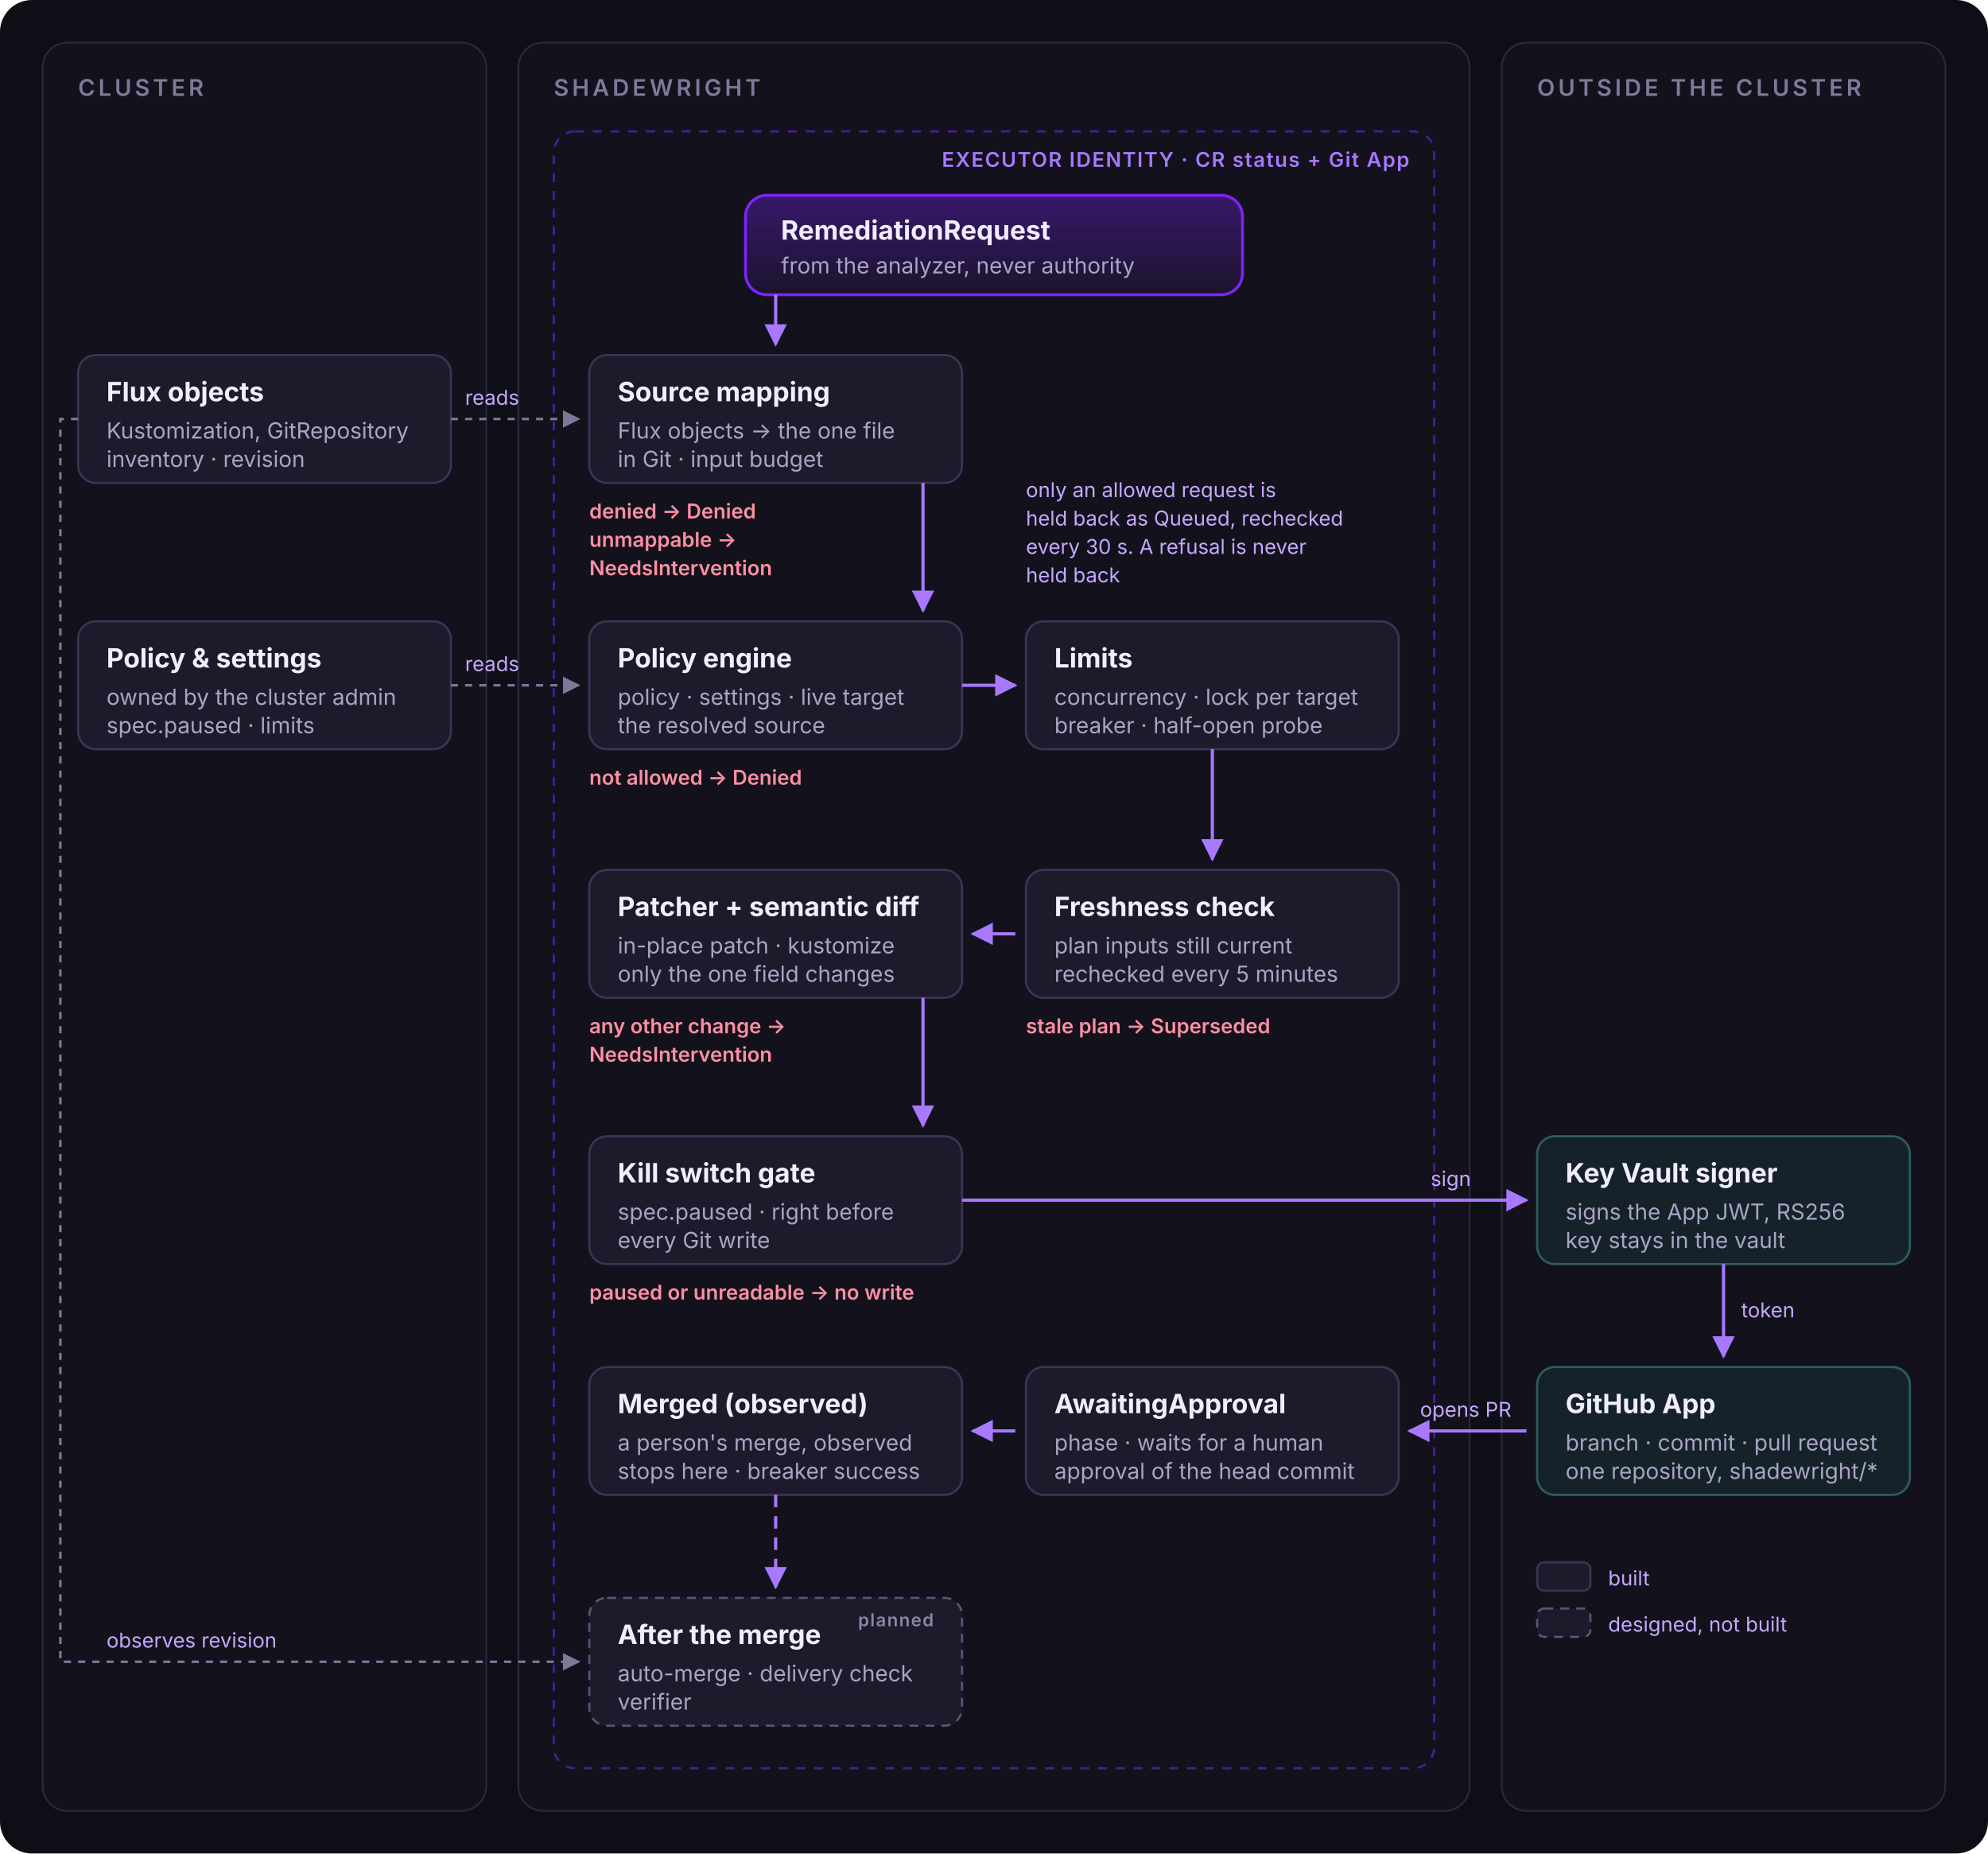
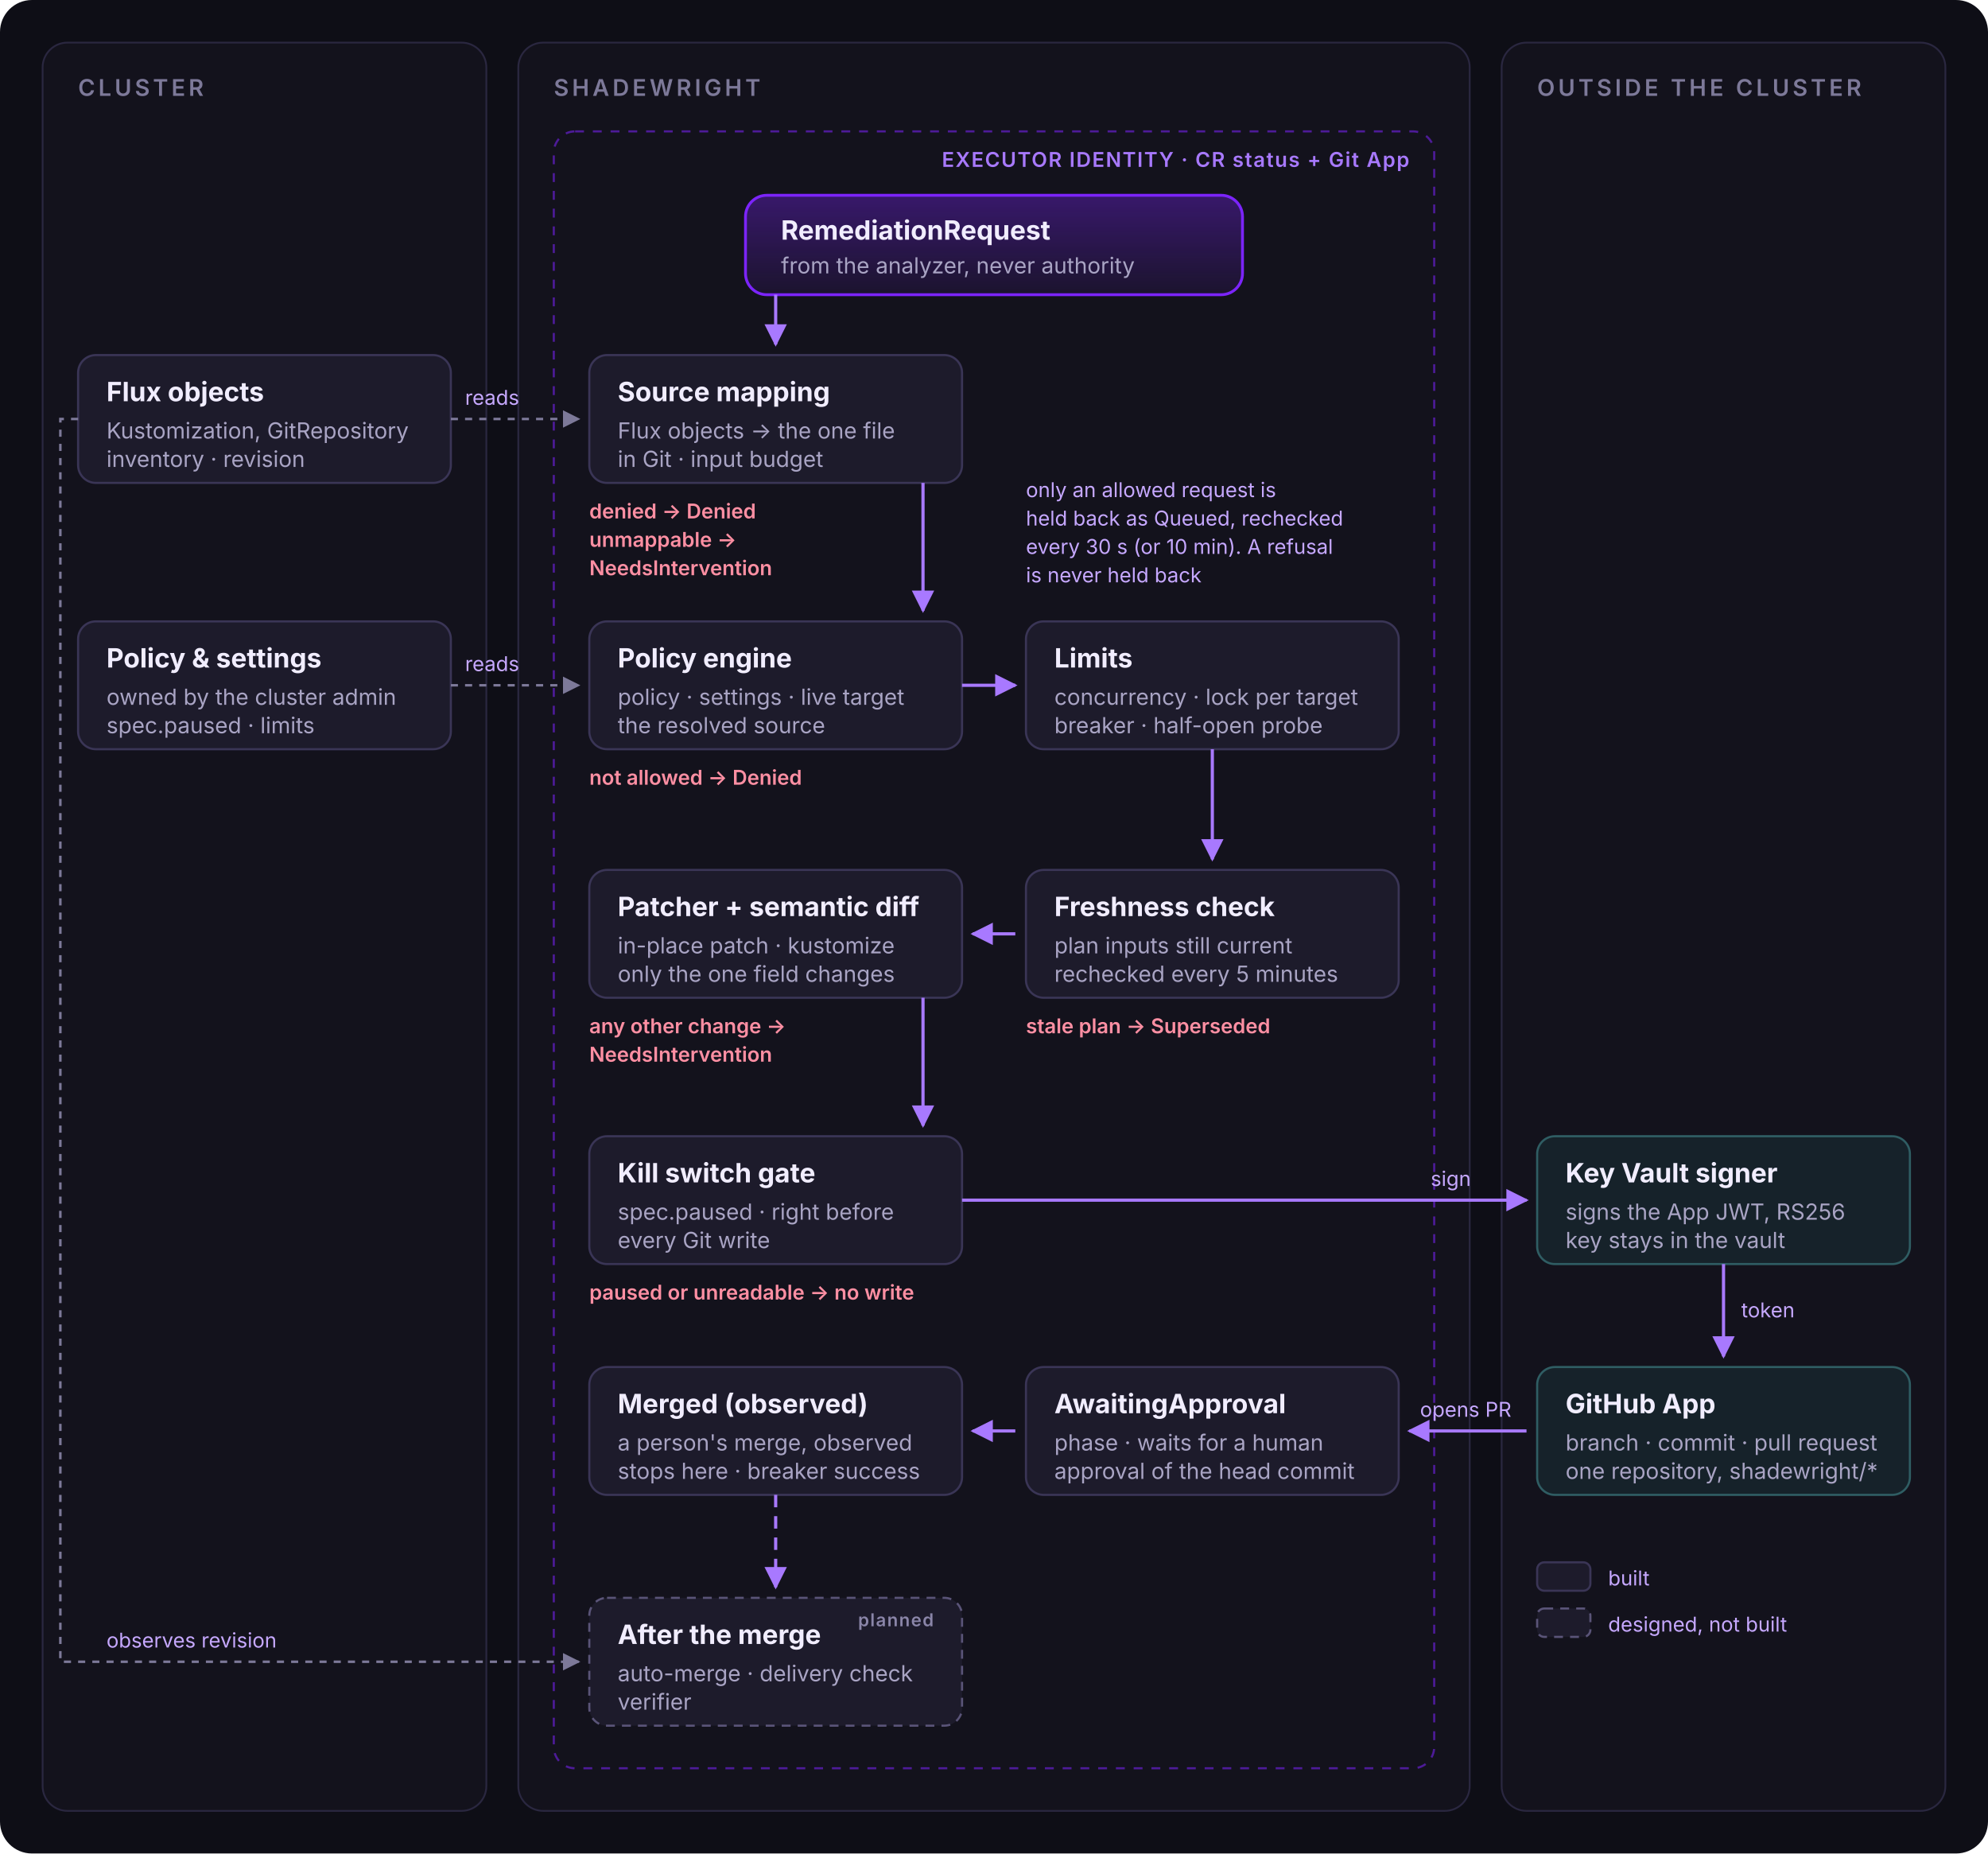
<svg xmlns="http://www.w3.org/2000/svg" viewBox="0 0 1120 1044" role="img" aria-labelledby="t d" font-family="Inter, 'Segoe UI', system-ui, -apple-system, sans-serif">
  <defs>
    <marker id="a" viewBox="0 0 10 10" refX="9" refY="5" markerWidth="7" markerHeight="7" orient="auto-start-reverse">
      <path d="M0 0 10 5 0 10z" fill="#a879ff" />
    </marker>
    <marker id="m" viewBox="0 0 10 10" refX="9" refY="5" markerWidth="7" markerHeight="7" orient="auto-start-reverse">
      <path d="M0 0 10 5 0 10z" fill="#7d7999" />
    </marker>
    <linearGradient id="glow" x1="0" y1="0" x2="0" y2="1">
      <stop offset="0" stop-color="#7c24fc" stop-opacity=".35" />
      <stop offset="1" stop-color="#7c24fc" stop-opacity=".08" />
    </linearGradient>
    <style>
      .lane{fill:#13121c;stroke:#2a2740}
      .lanet{fill:#7d7999;font-size:13px;font-weight:600;letter-spacing:.14em}
      .box{fill:#1d1b2b;stroke:#3a3556;stroke-width:1.2}
      .key{fill:url(#glow);stroke:#7c24fc;stroke-width:1.6}
      .ext{fill:#16222a;stroke:#2f5d63;stroke-width:1.2}
      .pl{fill:#1d1b2b;stroke:#5a5478;stroke-width:1.2;stroke-dasharray:5 4}
      .plk{fill:url(#glow);stroke:#7c24fc;stroke-width:1.6;stroke-dasharray:6 4}
      .ple{fill:#16222a;stroke:#2f5d63;stroke-width:1.2;stroke-dasharray:5 4}
      .pn{fill:#8a85a8;font-size:10px;font-weight:600;letter-spacing:.06em}
      .h{fill:#f1edff;font-size:15px;font-weight:650}
      .s{fill:#a9a4c4;font-size:12.5px}
      .id{fill:none;stroke:#7c24fc;stroke-opacity:.55;stroke-dasharray:5 5;stroke-width:1.2}
      .idt{fill:#a879ff;font-size:11.5px;font-weight:600;letter-spacing:.06em}
      .f{stroke:#a879ff;stroke-width:1.8;fill:none}
      .fp{stroke:#a879ff;stroke-width:1.8;fill:none;stroke-dasharray:7 5}
      .r{stroke:#7d7999;stroke-width:1.4;fill:none;stroke-dasharray:4 4}
      .lbl{fill:#c6a8ff;font-size:11.5px}
      .no{fill:#ff8fa3;font-size:11.5px;font-weight:600}
    </style>
  </defs>
  <rect width="1120" height="1044" rx="18" fill="#0e0e16" />
  <rect class="lane" x="24" y="24" width="250" height="996" rx="14" />
  <text class="lanet" x="44" y="54">CLUSTER</text>
  <rect class="lane" x="292" y="24" width="536" height="996" rx="14" />
  <text class="lanet" x="312" y="54">SHADEWRIGHT</text>
  <rect class="lane" x="846" y="24" width="250" height="996" rx="14" />
  <text class="lanet" x="866" y="54">OUTSIDE THE CLUSTER</text>
  <rect class="id" x="312" y="74" width="496" height="922" rx="12" />
  <text class="idt" x="794" y="94" text-anchor="end">EXECUTOR IDENTITY · CR status + Git App</text>
  <rect class="box" x="44" y="200" width="210" height="72" rx="10" />
  <text class="h" x="60" y="226">Flux objects</text>
  <text class="s" x="60" y="247">Kustomization, GitRepository</text>
  <text class="s" x="60" y="263">inventory · revision</text>
  <rect class="box" x="44" y="350" width="210" height="72" rx="10" />
  <text class="h" x="60" y="376">Policy &amp; settings</text>
  <text class="s" x="60" y="397">owned by the cluster admin</text>
  <text class="s" x="60" y="413">spec.paused · limits</text>
  <rect class="key" x="420" y="110" width="280" height="56" rx="12" />
  <text class="h" x="440" y="135">RemediationRequest</text>
  <text class="s" x="440" y="154">from the analyzer, never authority</text>
  <rect class="box" x="332" y="200" width="210" height="72" rx="10" />
  <text class="h" x="348" y="226">Source mapping</text>
  <text class="s" x="348" y="247">Flux objects → the one file</text>
  <text class="s" x="348" y="263">in Git · input budget</text>
  <text class="no" x="332" y="292">denied → Denied</text>
  <text class="no" x="332" y="308">unmappable →</text>
  <text class="no" x="332" y="324">NeedsIntervention</text>
  <rect class="box" x="332" y="350" width="210" height="72" rx="10" />
  <text class="h" x="348" y="376">Policy engine</text>
  <text class="s" x="348" y="397">policy · settings · live target</text>
  <text class="s" x="348" y="413">the resolved source</text>
  <text class="no" x="332" y="442">not allowed → Denied</text>
  <rect class="box" x="578" y="350" width="210" height="72" rx="10" />
  <text class="h" x="594" y="376">Limits</text>
  <text class="s" x="594" y="397">concurrency · lock per target</text>
  <text class="s" x="594" y="413">breaker · half-open probe</text>
  <text class="lbl" x="578" y="280">only an allowed request is</text>
  <text class="lbl" x="578" y="296">held back as Queued, rechecked</text>
-   <text class="lbl" x="578" y="312">every 30 s. A refusal is never</text>
-   <text class="lbl" x="578" y="328">held back</text>
+   <text class="lbl" x="578" y="312">every 30 s (or 10 min). A refusal</text>
+   <text class="lbl" x="578" y="328">is never held back</text>
  <rect class="box" x="578" y="490" width="210" height="72" rx="10" />
  <text class="h" x="594" y="516">Freshness check</text>
  <text class="s" x="594" y="537">plan inputs still current</text>
  <text class="s" x="594" y="553">rechecked every 5 minutes</text>
  <text class="no" x="578" y="582">stale plan → Superseded</text>
  <rect class="box" x="332" y="490" width="210" height="72" rx="10" />
  <text class="h" x="348" y="516">Patcher + semantic diff</text>
  <text class="s" x="348" y="537">in-place patch · kustomize</text>
  <text class="s" x="348" y="553">only the one field changes</text>
  <text class="no" x="332" y="582">any other change →</text>
  <text class="no" x="332" y="598">NeedsIntervention</text>
  <rect class="box" x="332" y="640" width="210" height="72" rx="10" />
  <text class="h" x="348" y="666">Kill switch gate</text>
  <text class="s" x="348" y="687">spec.paused · right before</text>
  <text class="s" x="348" y="703">every Git write</text>
  <text class="no" x="332" y="732">paused or unreadable → no write</text>
  <rect class="box" x="578" y="770" width="210" height="72" rx="10" />
  <text class="h" x="594" y="796">AwaitingApproval</text>
  <text class="s" x="594" y="817">phase · waits for a human</text>
  <text class="s" x="594" y="833">approval of the head commit</text>
  <rect class="box" x="332" y="770" width="210" height="72" rx="10" />
  <text class="h" x="348" y="796">Merged (observed)</text>
  <text class="s" x="348" y="817">a person's merge, observed</text>
  <text class="s" x="348" y="833">stops here · breaker success</text>
  <rect class="pl" x="332" y="900" width="210" height="72" rx="10" />
  <text class="h" x="348" y="926">After the merge</text>
  <text class="s" x="348" y="947">auto-merge · delivery check</text>
  <text class="s" x="348" y="963">verifier</text>
  <text class="pn" x="526" y="916" text-anchor="end">planned</text>
  <rect class="ext" x="866" y="640" width="210" height="72" rx="10" />
  <text class="h" x="882" y="666">Key Vault signer</text>
  <text class="s" x="882" y="687">signs the App JWT, RS256</text>
  <text class="s" x="882" y="703">key stays in the vault</text>
  <rect class="ext" x="866" y="770" width="210" height="72" rx="10" />
  <text class="h" x="882" y="796">GitHub App</text>
  <text class="s" x="882" y="817">branch · commit · pull request</text>
  <text class="s" x="882" y="833">one repository, shadewright/*</text>
  <rect class="box" x="866" y="880" width="30" height="16" rx="4" />
  <text class="lbl" x="906" y="893">built</text>
  <rect class="pl" x="866" y="906" width="30" height="16" rx="4" />
  <text class="lbl" x="906" y="919">designed, not built</text>
  <path class="f" d="M437 166V194" marker-end="url(#a)" />
  <path class="r" d="M254 236H326" marker-end="url(#m)" />
  <text class="lbl" x="262" y="228">reads</text>
  <path class="f" d="M520 272V344" marker-end="url(#a)" />
  <path class="r" d="M254 386H326" marker-end="url(#m)" />
  <text class="lbl" x="262" y="378">reads</text>
  <path class="f" d="M542 386H572" marker-end="url(#a)" />
  <path class="f" d="M683 422V484" marker-end="url(#a)" />
  <path class="f" d="M572 526H548" marker-end="url(#a)" />
  <path class="f" d="M520 562V634" marker-end="url(#a)" />
  <path class="f" d="M542 676H860" marker-end="url(#a)" />
  <text class="lbl" x="806" y="668">sign</text>
  <path class="f" d="M971 712V764" marker-end="url(#a)" />
  <text class="lbl" x="981" y="742">token</text>
  <path class="f" d="M860 806H794" marker-end="url(#a)" />
  <text class="lbl" x="800" y="798">opens PR</text>
  <path class="f" d="M572 806H548" marker-end="url(#a)" />
  <path class="fp" d="M437 842V894" marker-end="url(#a)" />
  <path class="r" d="M44 236H34V936H326" marker-end="url(#m)" />
  <text class="lbl" x="60" y="928">observes revision</text>
</svg>
